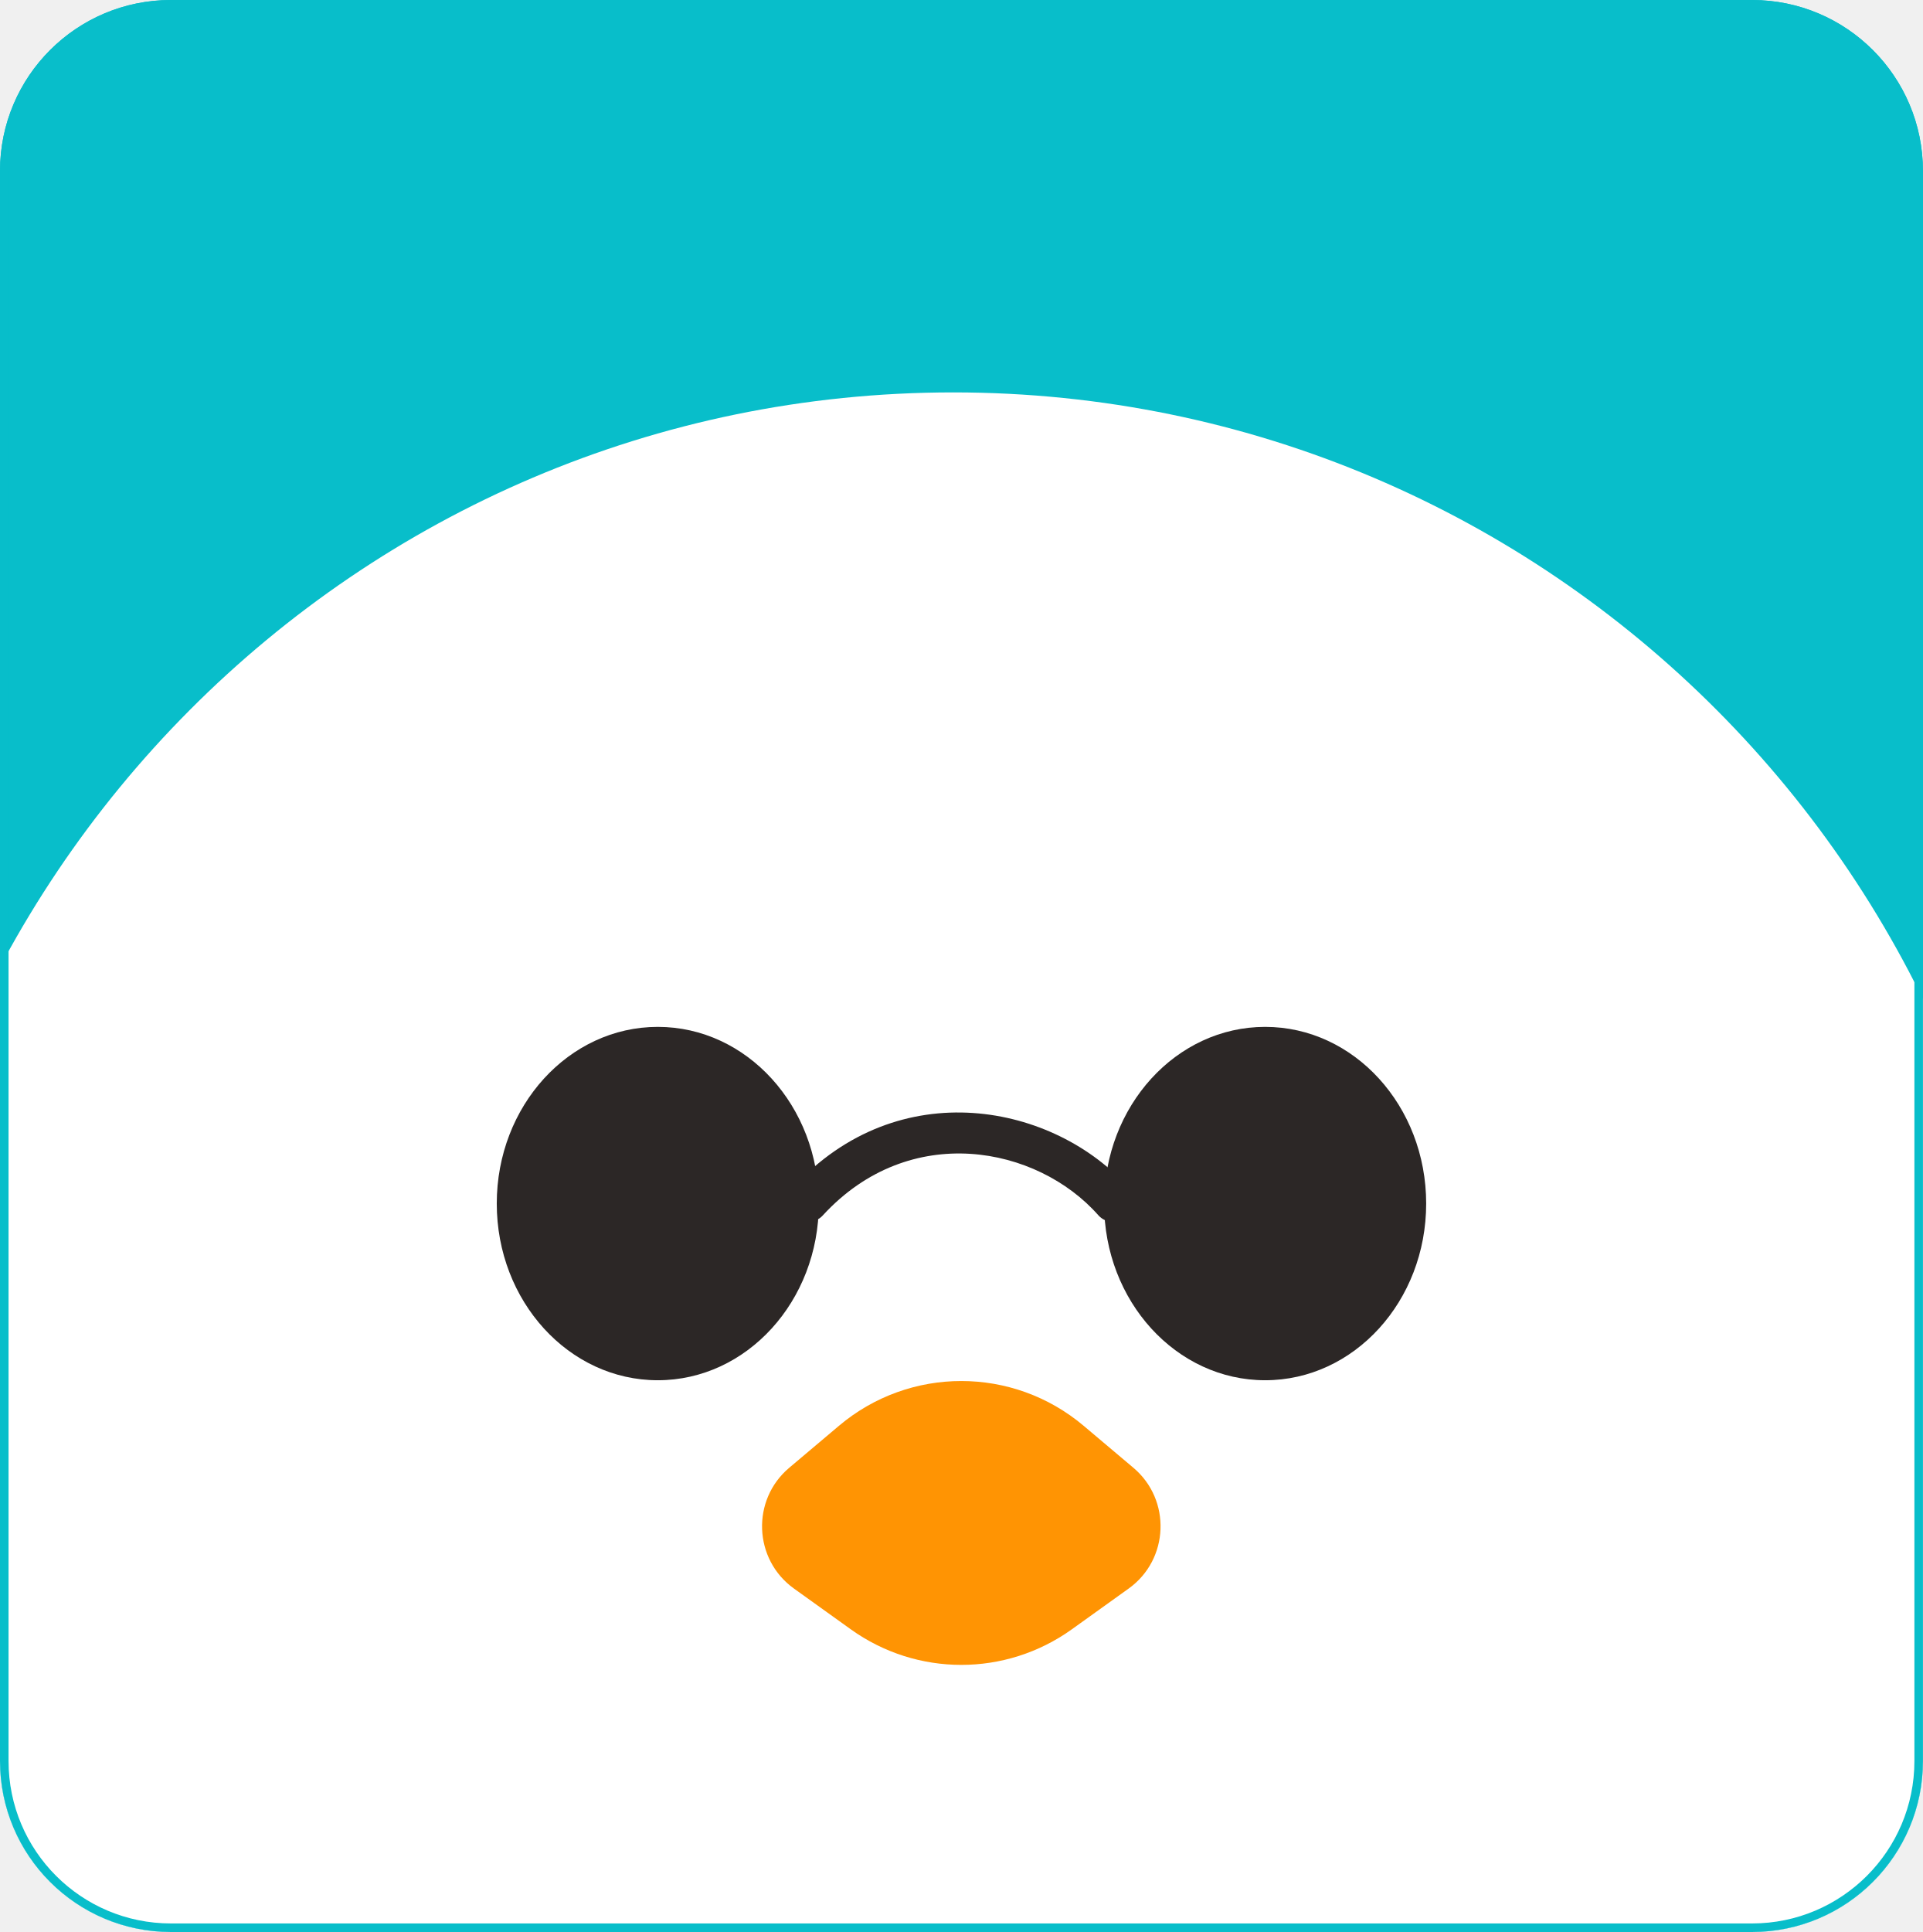
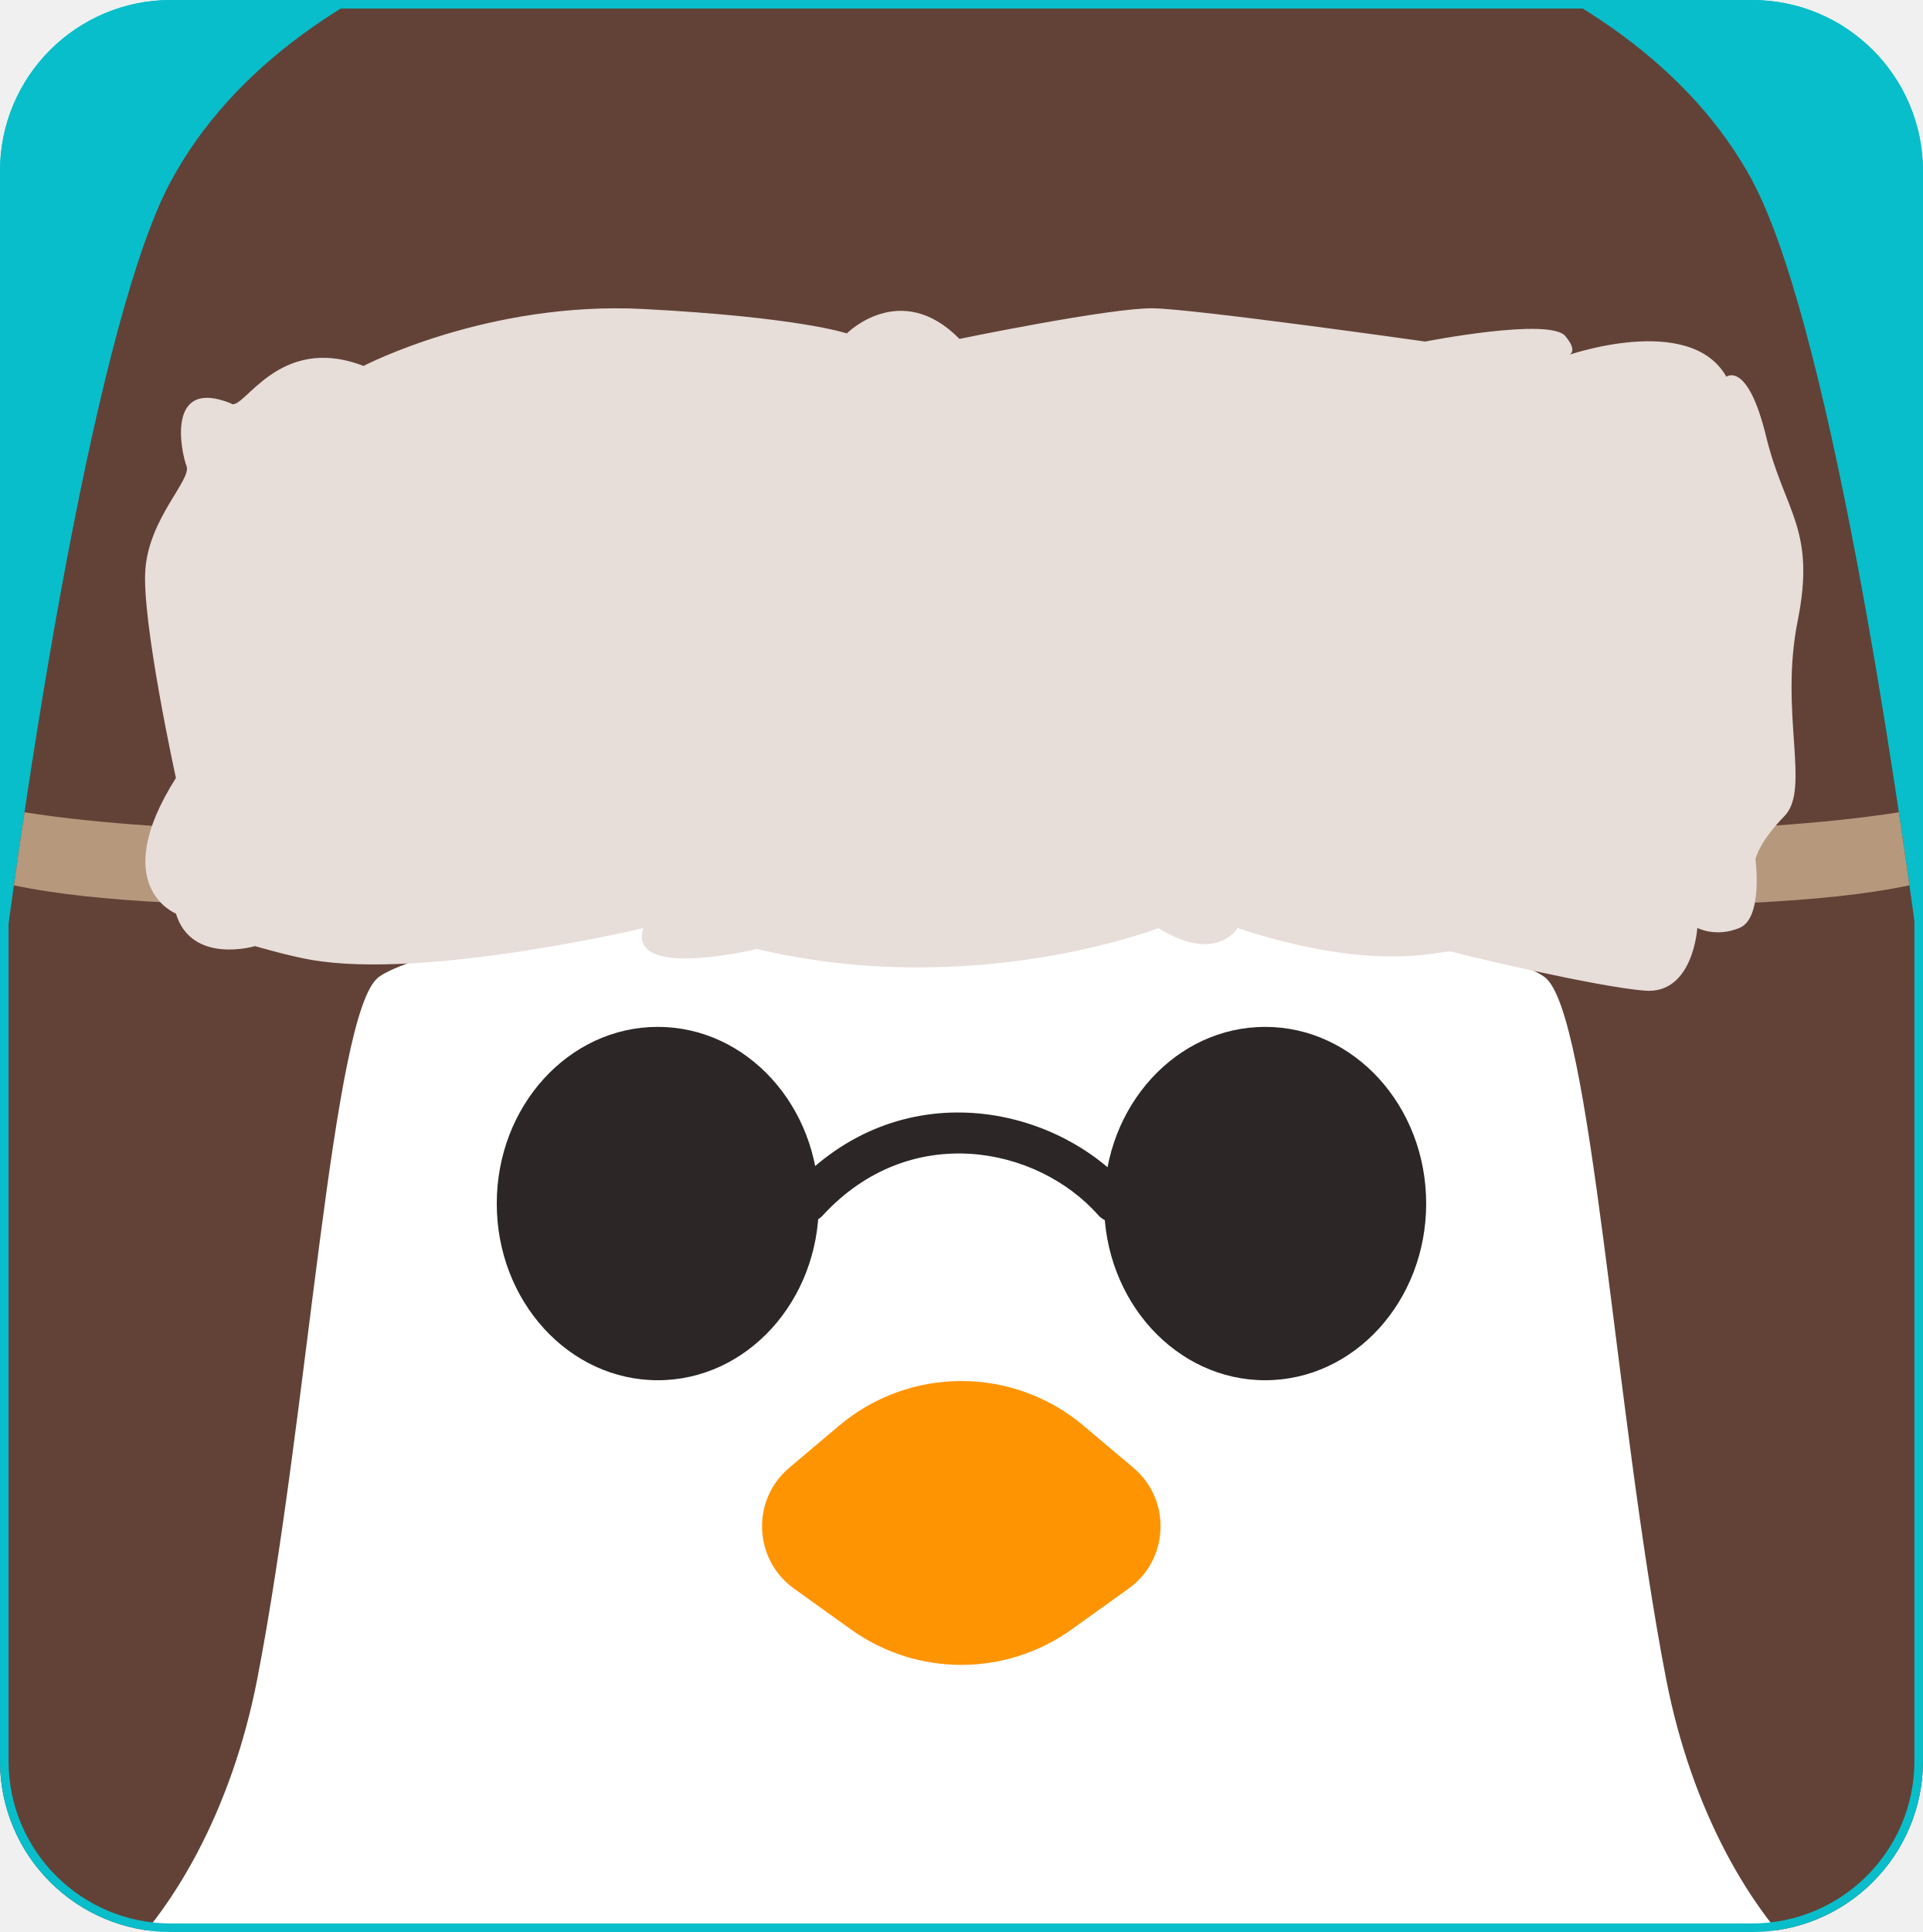
<svg xmlns="http://www.w3.org/2000/svg" width="225" height="226" viewBox="0 0 225 226" fill="none">
  <g clip-path="url(#clip0_5067_18437)">
    <rect width="225" height="226" rx="20" fill="#08BECA" />
    <ellipse cx="111.538" cy="172.833" rx="126.369" ry="126.931" fill="white" />
    <path d="M126.793 166.784C118.517 159.803 106.443 159.803 98.167 166.784L92.344 171.697C87.888 175.455 88.161 182.426 92.896 185.822L99.547 190.592C107.284 196.141 117.676 196.141 125.413 190.592L132.065 185.822C136.8 182.426 137.072 175.455 132.617 171.697L126.793 166.784Z" fill="#FF9403" />
    <ellipse cx="148.031" cy="140.789" rx="18.842" ry="20.668" fill="#2C2726" />
    <ellipse cx="76.967" cy="140.789" rx="18.842" ry="20.668" fill="#2C2726" />
    <path fill-rule="evenodd" clip-rule="evenodd" d="M92.767 138.93C105.203 125.38 123.419 129.171 132.069 138.964C132.942 139.954 132.852 141.467 131.867 142.345C130.882 143.223 129.375 143.132 128.501 142.143C121.372 134.07 106.453 131.085 96.273 142.177C95.381 143.149 93.872 143.211 92.904 142.315C91.936 141.418 91.874 139.903 92.767 138.93Z" fill="#2C2726" />
+     <path d="M205.083 21.212C190.598 -5.658 149.646 -16 112.524 -16C75.402 -16 34.471 -5.658 19.986 21.212C3.49 51.784 -14.119 220.49 -5.924 232.218C2.27 243.946 24.094 227.398 30.107 196.371C36.119 165.344 38.836 118.451 44.292 114.314C49.748 110.178 91.791 102.007 112.524 102.007C133.256 102.007 175.299 110.178 180.755 114.314C186.211 118.451 188.95 165.344 194.941 196.371C200.953 227.398 222.777 243.946 230.972 232.218C239.166 220.49 221.557 51.784 205.061 21.212H205.083Z" fill="#624237" />
+     <path d="M223.418 103.559C223.012 100.683 222.605 97.85 222.177 95.016C209.982 96.96 178.829 99.608 112.523 93.63C46.217 99.608 15.065 96.96 2.869 95.016C2.441 97.829 2.034 100.683 1.628 103.559C20.991 107.716 64.361 105.586 90.763 103.745C98.851 102.69 106.575 102.007 112.523 102.007C118.471 102.007 126.195 102.69 134.283 103.745C160.685 105.586 204.055 107.716 223.418 103.559Z" fill="#B6997D" />
+     <path d="M27.089 47.254C28.629 47.896 32.652 39.001 42.537 42.807C42.537 42.807 57.065 35.195 75.294 36.147C93.523 37.098 99.086 39.001 99.086 39.001C99.086 39.001 105.377 32.651 112.266 39.642C112.266 39.642 129.982 35.981 134.924 36.064C139.867 36.147 166.761 39.953 166.761 39.953C166.761 39.953 181.289 37.098 183.151 39.311C185.012 41.525 183.151 41.649 183.151 41.649C183.151 41.649 197.679 36.457 202.001 44.069C202.001 44.069 204.483 42.166 206.644 51.04C208.805 59.913 212.506 61.837 210.345 72.614C208.184 83.412 211.886 92.285 208.805 95.45C205.724 98.615 205.403 100.518 205.403 100.518C205.403 100.518 206.323 107.385 203.541 108.544C200.76 109.702 198.599 108.544 198.599 108.544C198.599 108.544 198.128 116.321 192.479 115.887C186.831 115.452 170.763 111.626 169.843 111.315C168.922 111.005 161.498 114.046 144.809 108.564C144.809 108.564 142.327 112.784 135.545 108.564C135.545 108.564 113.849 117.024 88.559 111.005C88.559 111.005 73.368 114.728 75.272 108.564C75.272 108.564 49.747 114.646 36.332 112.267C33.636 111.791 29.849 110.674 29.849 110.674C29.849 110.674 22.424 112.887 20.584 106.868C20.584 106.868 12.54 103.703 20.584 91.003C20.584 91.003 16.541 72.593 17.011 66.574C17.482 60.555 22.446 56.108 21.825 54.515C21.205 52.922 19.343 44.048 27.089 47.213V47.254Z" fill="#E7DDD9" />
  </g>
  <rect x="0.5" y="0.5" width="224" height="225" rx="19.5" stroke="#08BECA" />
  <defs>
    <clipPath id="clip0_5067_18437">
      <rect width="225" height="226" rx="20" fill="white" />
    </clipPath>
  </defs>
</svg>
